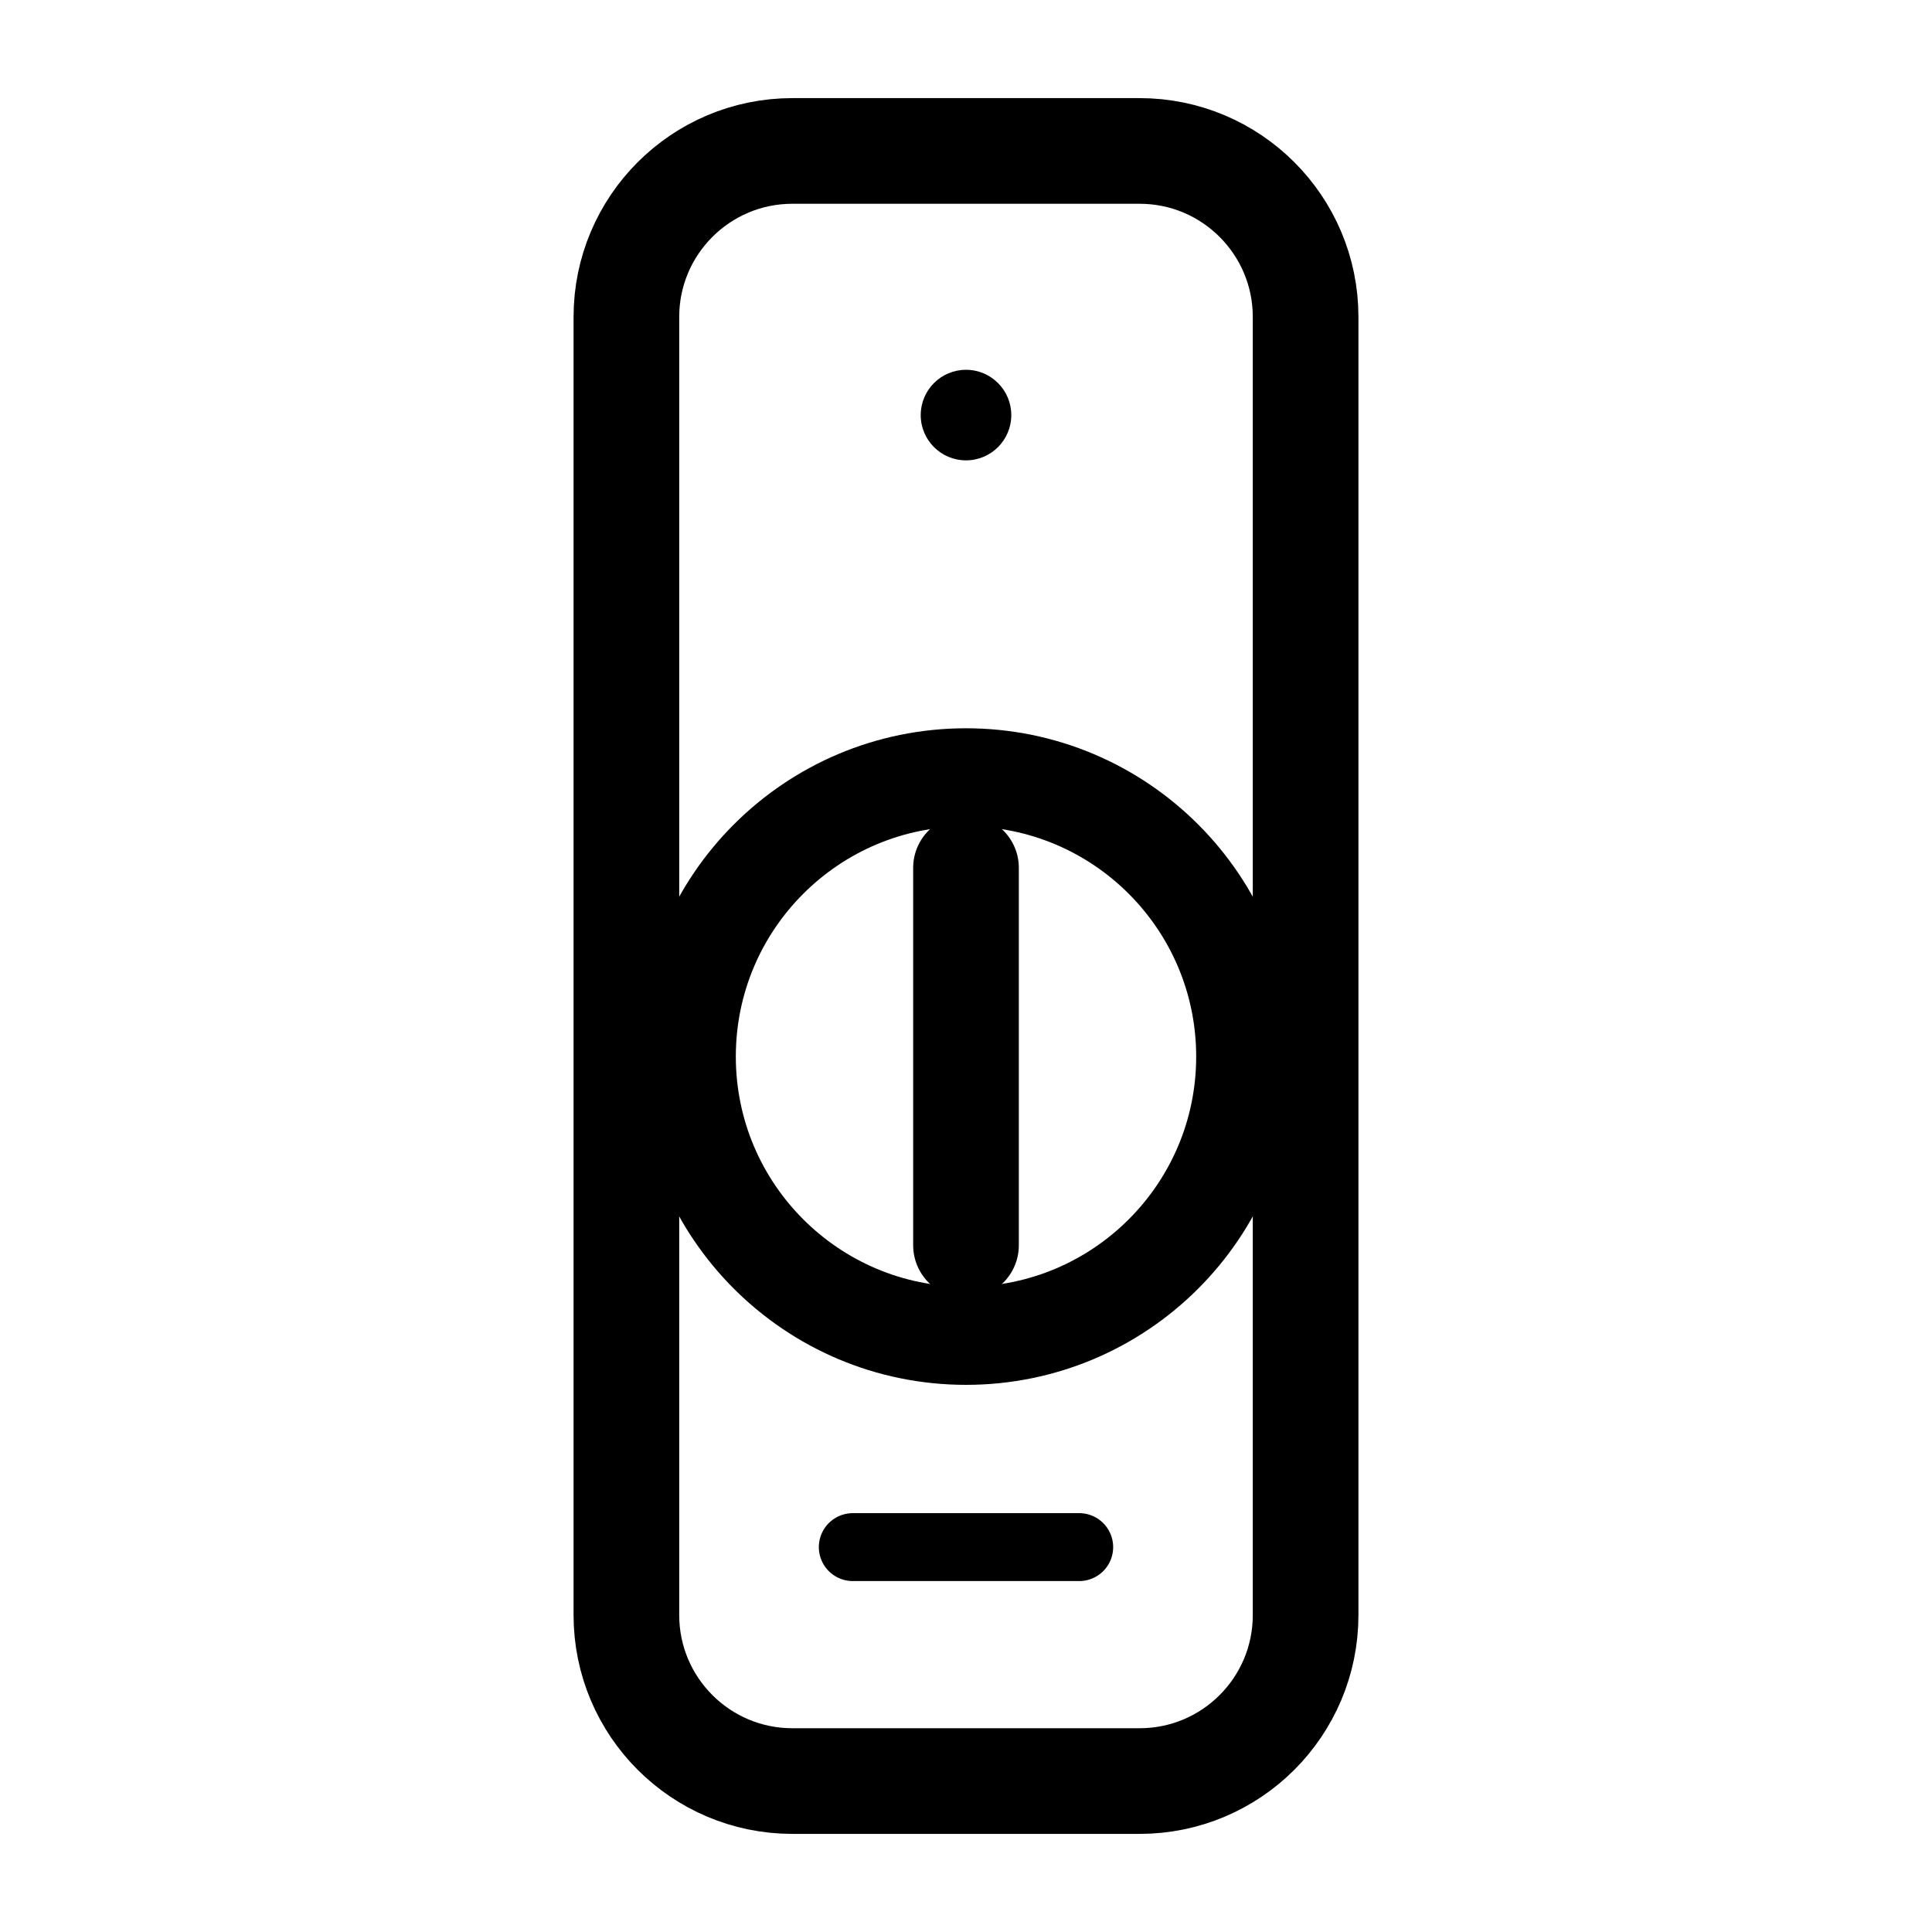
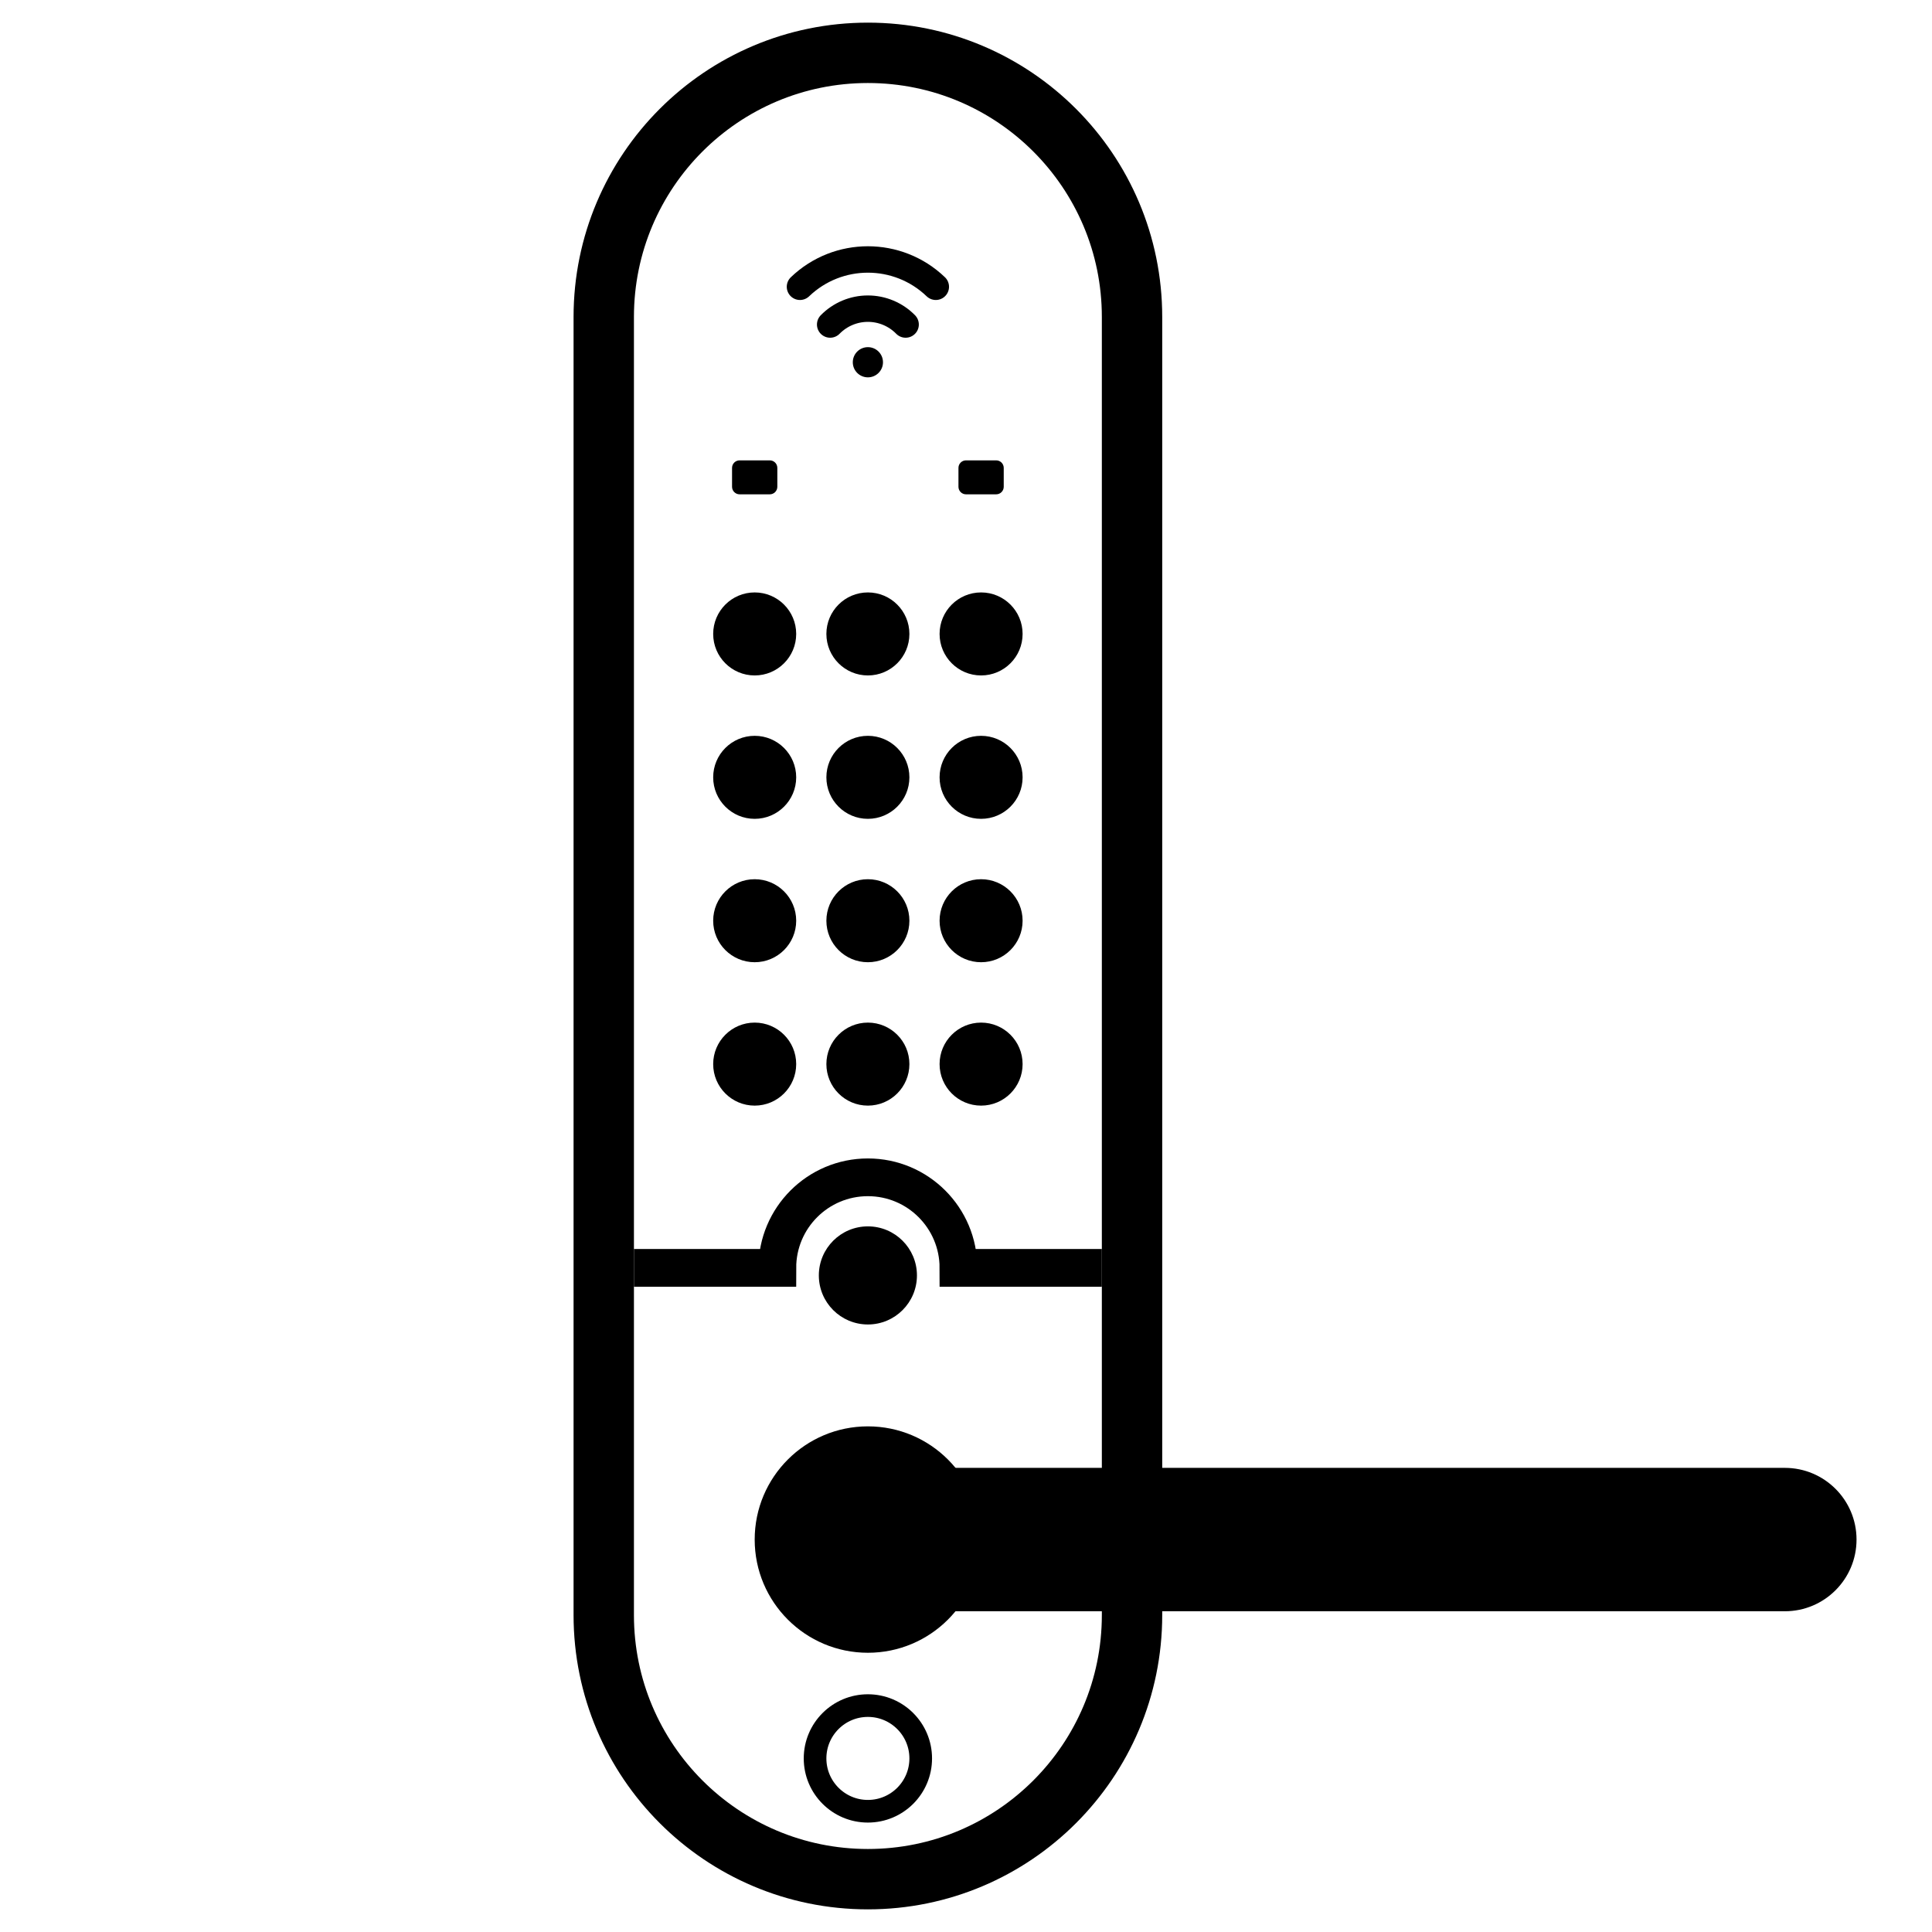
<svg xmlns="http://www.w3.org/2000/svg" viewBox="0 0 512 512">
-   <rect x="166" y="40" width="180" height="432" rx="44" fill="none" stroke="#000" stroke-width="28" />
-   <circle cx="256" cy="110" r="12" fill="#000" />
-   <circle cx="256" cy="280" r="74" fill="none" stroke="#000" stroke-width="26" />
-   <rect x="242" y="216" width="28" height="128" rx="14" fill="#000" />
-   <path d="M226 410h60" stroke="#000" stroke-width="18" stroke-linecap="round" />
+   <rect x="160" y="14" width="140" height="484" rx="70" fill="none" stroke="#000" stroke-width="16" />
+   <path d="M168 336H206a24 24 0 0 1 48 0H292" fill="none" stroke="#000" stroke-width="10" />
+   <path d="M212 76a26 26 0 0 1 36 0M220 86a14 14 0 0 1 20 0" fill="none" stroke="#000" stroke-width="7" stroke-linecap="round" />
+   <circle cx="230" cy="96" r="4" fill="#000" />
+   <rect x="194" y="122" width="12" height="9" rx="2" fill="#000" />
+   <rect x="254" y="122" width="12" height="9" rx="2" fill="#000" />
+   <g fill="#000">
+     <circle cx="200" cy="168" r="11" />
+     <circle cx="230" cy="168" r="11" />
+     <circle cx="260" cy="168" r="11" />
+     <circle cx="200" cy="206" r="11" />
+     <circle cx="230" cy="206" r="11" />
+     <circle cx="260" cy="206" r="11" />
+     <circle cx="200" cy="244" r="11" />
+     <circle cx="230" cy="244" r="11" />
+     <circle cx="260" cy="244" r="11" />
+     <circle cx="200" cy="282" r="11" />
+     <circle cx="230" cy="282" r="11" />
+     <circle cx="260" cy="282" r="11" />
+   </g>
+   <circle cx="230" cy="338" r="13" fill="#000" />
+   <circle cx="230" cy="408" r="30" fill="#000" />
+   <rect x="230" y="389" width="262" height="38" rx="19" fill="#000" />
+   <circle cx="230" cy="466" r="14" fill="none" stroke="#000" stroke-width="6" />
</svg>
